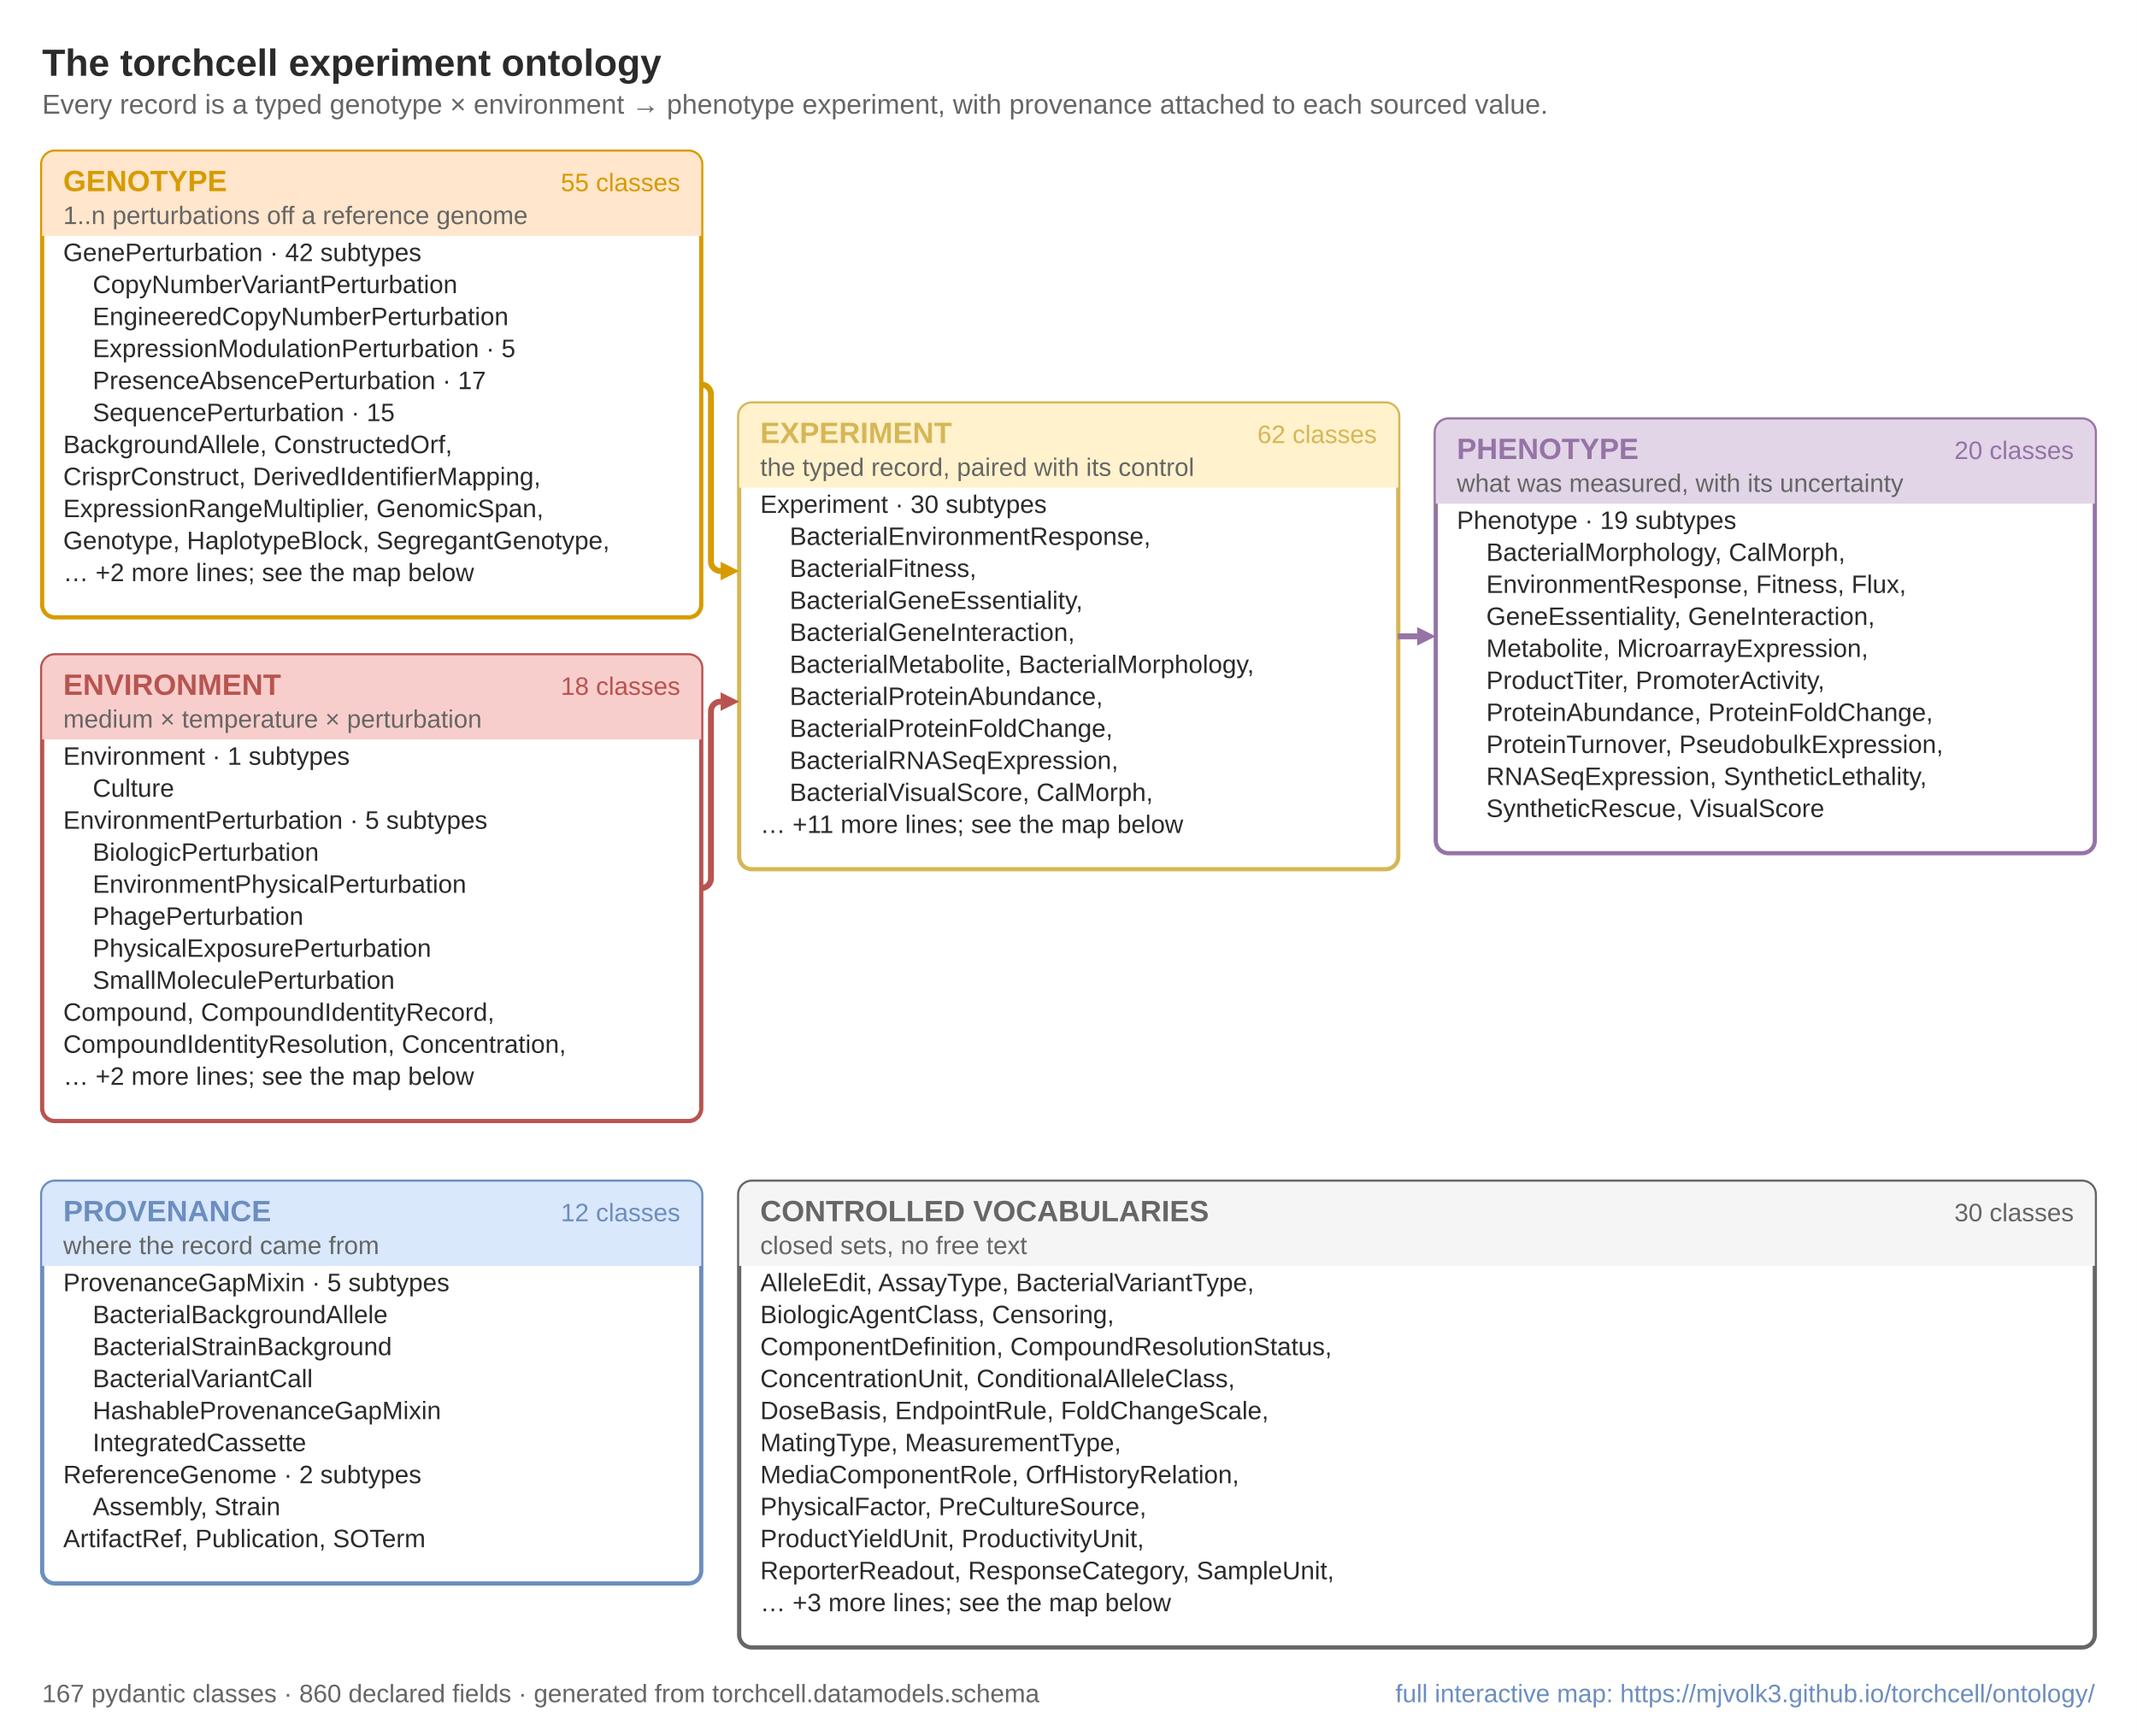
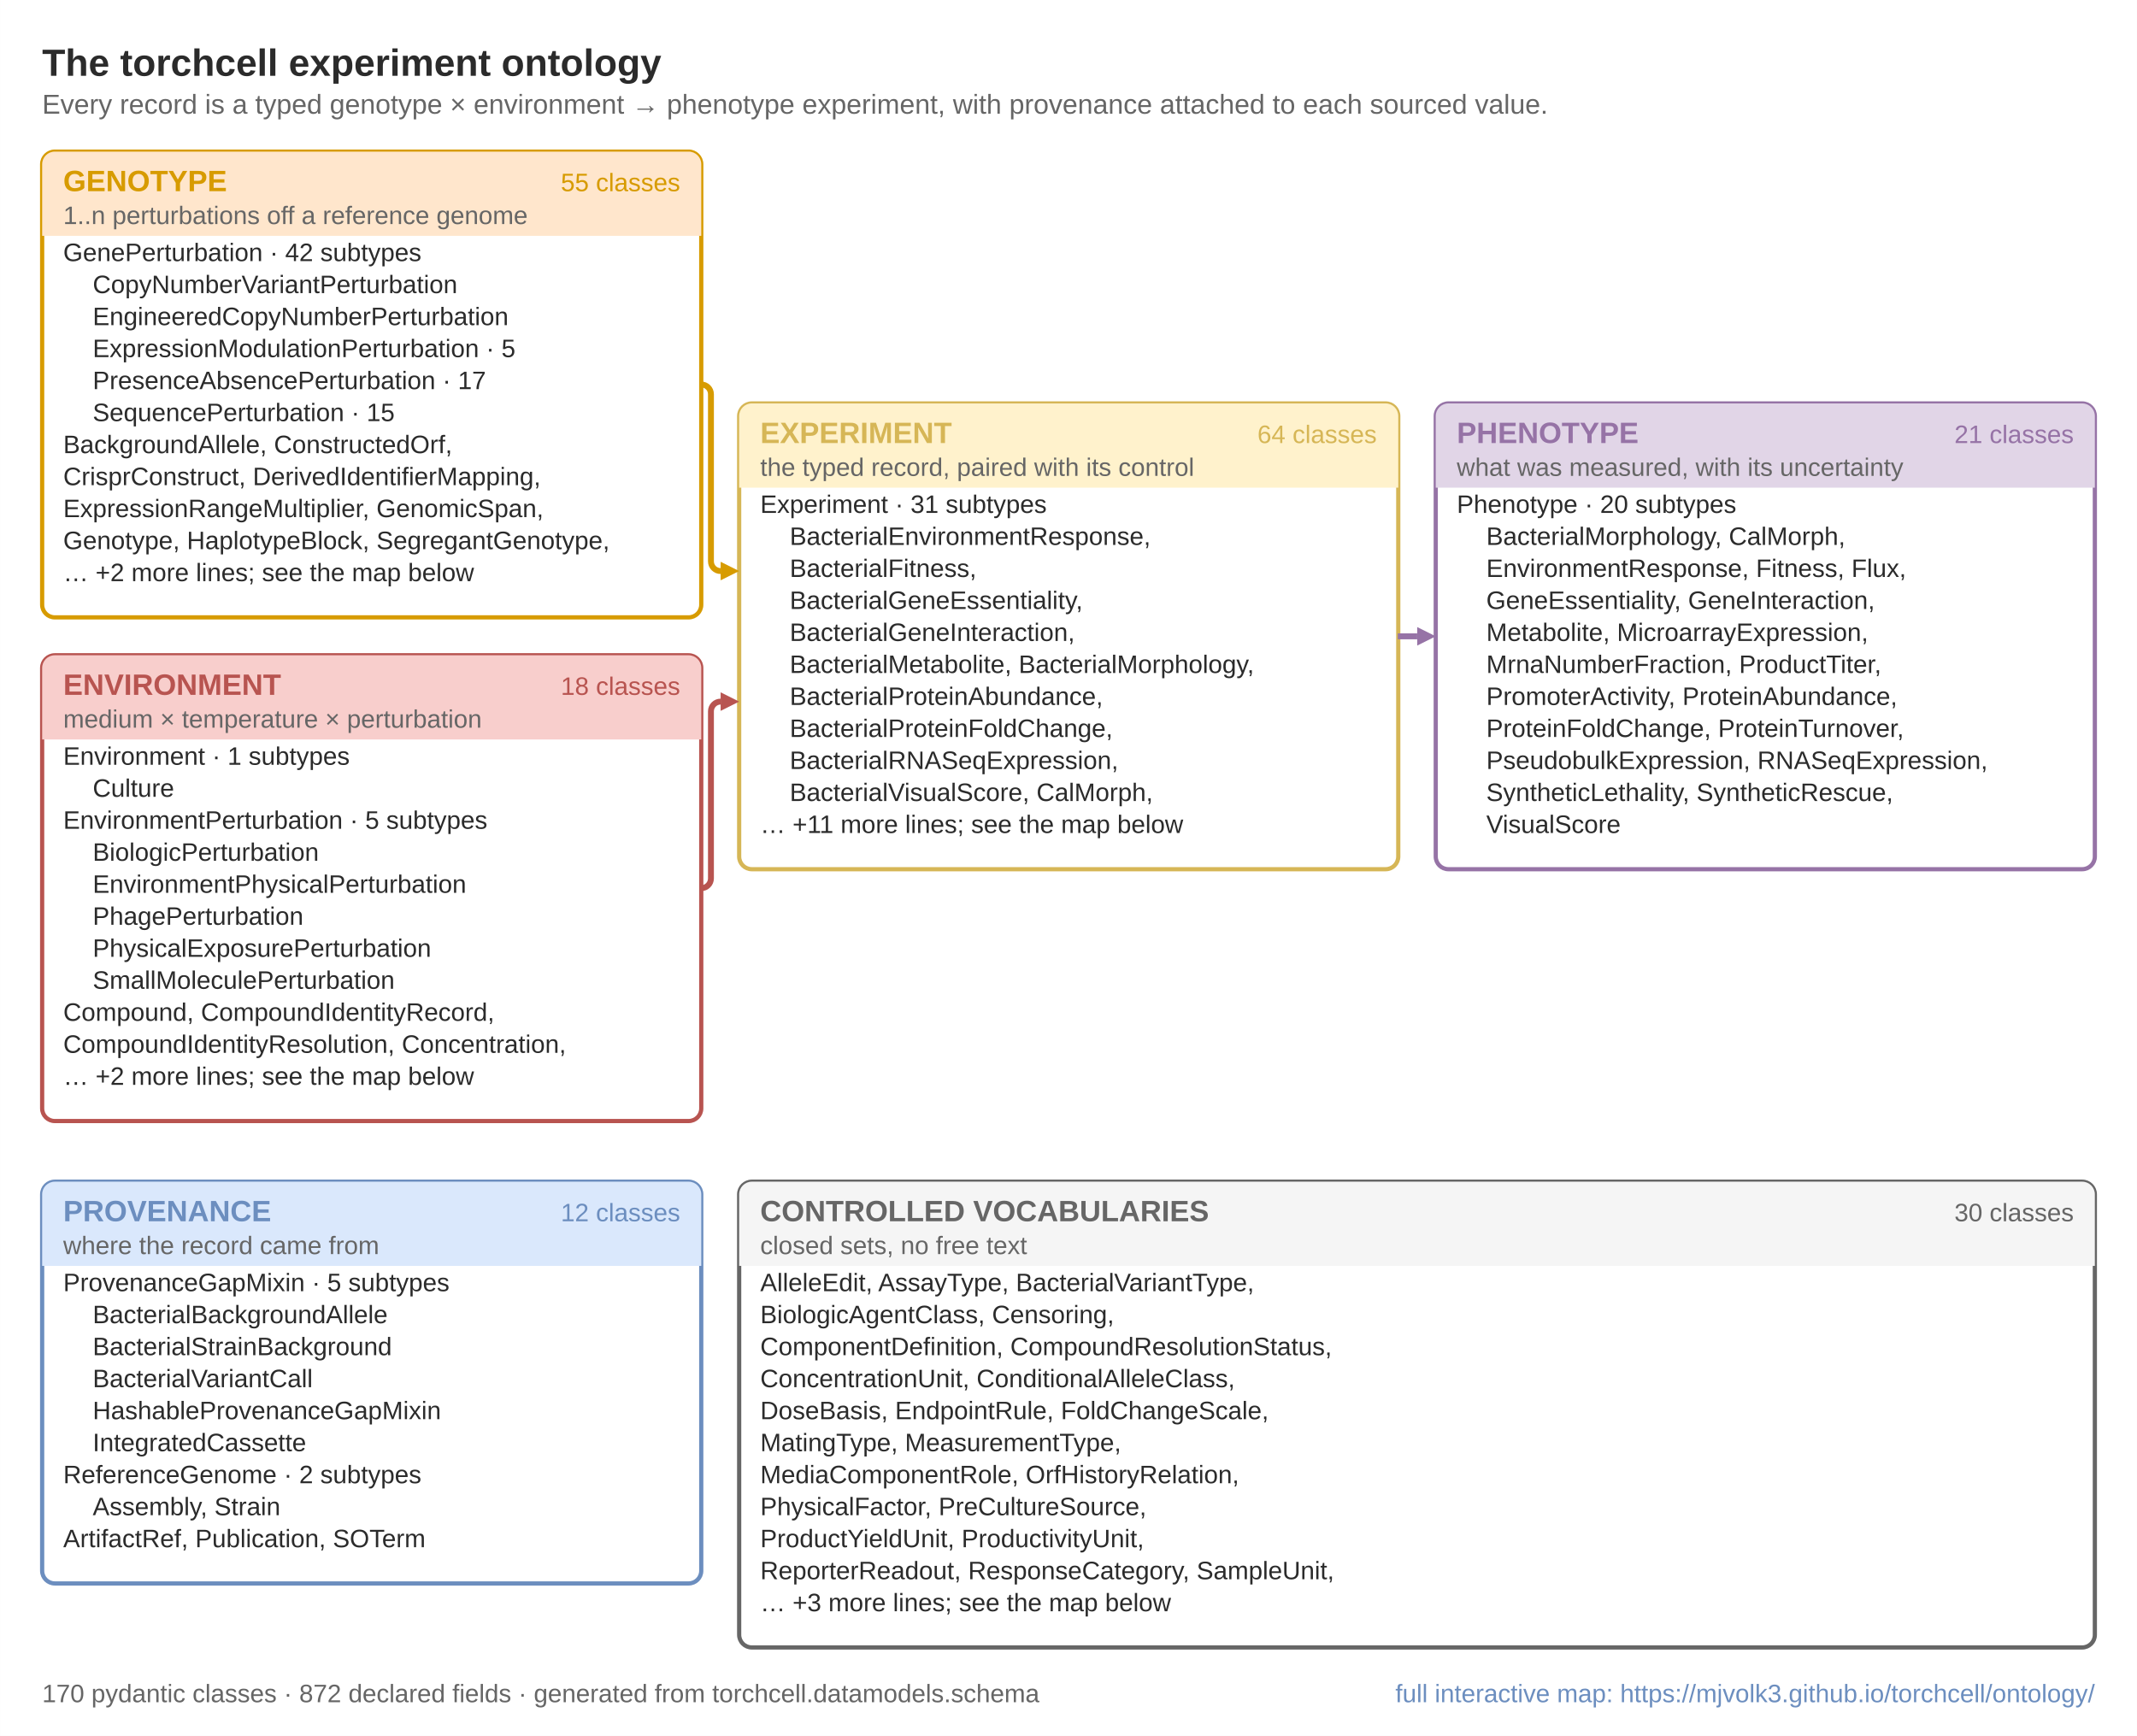
<svg xmlns="http://www.w3.org/2000/svg" width="179.00mm" height="145.41mm" viewBox="0 0 507.4 412.2" font-family="Arial, Helvetica, sans-serif">
  <style>text{font-family:Arial,Helvetica,sans-serif}</style>
  <rect width="100%" height="100%" fill="#FFFFFF" />
  <text x="10.0" y="18.0" font-size="9" font-weight="700" fill="#2B2B2B">The torchcell experiment ontology</text>
  <text x="10.0" y="27.0" font-size="6.5" fill="#666666">Every record is a typed genotype × environment → phenotype experiment, with provenance attached to each sourced value.</text>
  <rect x="10.0" y="36.0" width="156.5" height="110.6" rx="3" fill="#FFFFFF" stroke="#D79B00" stroke-width="1" />
  <path d="M10.0 39.0 a3 3 0 0 1 3 -3 h150.5 a3 3 0 0 1 3 3 v17.0 h-156.5 Z" fill="#FFE6CC" />
  <text x="15.0" y="45.4" font-size="7" font-weight="700" fill="#D79B00">GENOTYPE</text>
  <text x="161.5" y="45.4" font-size="6" text-anchor="end" fill="#D79B00">55 classes</text>
  <text x="15.0" y="53.2" font-size="6" fill="#666666">1..n perturbations off a reference genome</text>
  <text x="15.0" y="62.0" font-size="6" fill="#2B2B2B">GenePerturbation  ·  42 subtypes</text>
  <text x="22.0" y="69.6" font-size="6" fill="#2B2B2B">CopyNumberVariantPerturbation</text>
  <text x="22.0" y="77.2" font-size="6" fill="#2B2B2B">EngineeredCopyNumberPerturbation</text>
  <text x="22.0" y="84.8" font-size="6" fill="#2B2B2B">ExpressionModulationPerturbation  ·  5</text>
  <text x="22.0" y="92.4" font-size="6" fill="#2B2B2B">PresenceAbsencePerturbation  ·  17</text>
  <text x="22.0" y="100.0" font-size="6" fill="#2B2B2B">SequencePerturbation  ·  15</text>
  <text x="15.0" y="107.6" font-size="6" fill="#2B2B2B">BackgroundAllele, ConstructedOrf,</text>
  <text x="15.0" y="115.2" font-size="6" fill="#2B2B2B">CrisprConstruct, DerivedIdentifierMapping,</text>
  <text x="15.0" y="122.8" font-size="6" fill="#2B2B2B">ExpressionRangeMultiplier, GenomicSpan,</text>
  <text x="15.0" y="130.4" font-size="6" fill="#2B2B2B">Genotype, HaplotypeBlock, SegregantGenotype,</text>
  <text x="15.0" y="138.0" font-size="6" fill="#2B2B2B">…  +2 more lines; see the map below</text>
  <rect x="10.0" y="155.6" width="156.5" height="110.6" rx="3" fill="#FFFFFF" stroke="#B85450" stroke-width="1" />
  <path d="M10.0 158.6 a3 3 0 0 1 3 -3 h150.5 a3 3 0 0 1 3 3 v17.0 h-156.5 Z" fill="#F8CECC" />
  <text x="15.0" y="165.0" font-size="7" font-weight="700" fill="#B85450">ENVIRONMENT</text>
  <text x="161.5" y="165.0" font-size="6" text-anchor="end" fill="#B85450">18 classes</text>
  <text x="15.0" y="172.8" font-size="6" fill="#666666">medium × temperature × perturbation</text>
  <text x="15.0" y="181.6" font-size="6" fill="#2B2B2B">Environment  ·  1 subtypes</text>
  <text x="22.0" y="189.2" font-size="6" fill="#2B2B2B">Culture</text>
  <text x="15.0" y="196.8" font-size="6" fill="#2B2B2B">EnvironmentPerturbation  ·  5 subtypes</text>
  <text x="22.0" y="204.4" font-size="6" fill="#2B2B2B">BiologicPerturbation</text>
  <text x="22.0" y="212.0" font-size="6" fill="#2B2B2B">EnvironmentPhysicalPerturbation</text>
  <text x="22.0" y="219.6" font-size="6" fill="#2B2B2B">PhagePerturbation</text>
  <text x="22.0" y="227.2" font-size="6" fill="#2B2B2B">PhysicalExposurePerturbation</text>
  <text x="22.0" y="234.8" font-size="6" fill="#2B2B2B">SmallMoleculePerturbation</text>
  <text x="15.0" y="242.4" font-size="6" fill="#2B2B2B">Compound, CompoundIdentityRecord,</text>
  <text x="15.0" y="250.0" font-size="6" fill="#2B2B2B">CompoundIdentityResolution, Concentration,</text>
  <text x="15.0" y="257.6" font-size="6" fill="#2B2B2B">…  +2 more lines; see the map below</text>
  <rect x="175.5" y="95.8" width="156.5" height="110.6" rx="3" fill="#FFFFFF" stroke="#D6B656" stroke-width="1" />
  <path d="M175.5 98.8 a3 3 0 0 1 3 -3 h150.5 a3 3 0 0 1 3 3 v17.0 h-156.5 Z" fill="#FFF2CC" />
  <text x="180.5" y="105.2" font-size="7" font-weight="700" fill="#D6B656">EXPERIMENT</text>
-   <text x="326.9" y="105.2" font-size="6" text-anchor="end" fill="#D6B656">62 classes</text>
+   <text x="326.9" y="105.2" font-size="6" text-anchor="end" fill="#D6B656">64 classes</text>
  <text x="180.5" y="113.0" font-size="6" fill="#666666">the typed record, paired with its control</text>
-   <text x="180.5" y="121.8" font-size="6" fill="#2B2B2B">Experiment  ·  30 subtypes</text>
+   <text x="180.5" y="121.8" font-size="6" fill="#2B2B2B">Experiment  ·  31 subtypes</text>
  <text x="187.5" y="129.4" font-size="6" fill="#2B2B2B">BacterialEnvironmentResponse,</text>
  <text x="187.5" y="137.0" font-size="6" fill="#2B2B2B">BacterialFitness,</text>
  <text x="187.5" y="144.6" font-size="6" fill="#2B2B2B">BacterialGeneEssentiality,</text>
  <text x="187.5" y="152.2" font-size="6" fill="#2B2B2B">BacterialGeneInteraction,</text>
  <text x="187.5" y="159.8" font-size="6" fill="#2B2B2B">BacterialMetabolite, BacterialMorphology,</text>
  <text x="187.5" y="167.4" font-size="6" fill="#2B2B2B">BacterialProteinAbundance,</text>
  <text x="187.5" y="175.0" font-size="6" fill="#2B2B2B">BacterialProteinFoldChange,</text>
  <text x="187.5" y="182.6" font-size="6" fill="#2B2B2B">BacterialRNASeqExpression,</text>
  <text x="187.5" y="190.2" font-size="6" fill="#2B2B2B">BacterialVisualScore, CalMorph,</text>
  <text x="180.5" y="197.8" font-size="6" fill="#2B2B2B">…  +11 more lines; see the map below</text>
-   <rect x="340.9" y="99.6" width="156.5" height="103.0" rx="3" fill="#FFFFFF" stroke="#9673A6" stroke-width="1" />
-   <path d="M340.9 102.6 a3 3 0 0 1 3 -3 h150.5 a3 3 0 0 1 3 3 v17.0 h-156.5 Z" fill="#E1D5E7" />
-   <text x="345.9" y="109.0" font-size="7" font-weight="700" fill="#9673A6">PHENOTYPE</text>
-   <text x="492.4" y="109.0" font-size="6" text-anchor="end" fill="#9673A6">20 classes</text>
-   <text x="345.9" y="116.8" font-size="6" fill="#666666">what was measured, with its uncertainty</text>
-   <text x="345.9" y="125.6" font-size="6" fill="#2B2B2B">Phenotype  ·  19 subtypes</text>
-   <text x="352.9" y="133.2" font-size="6" fill="#2B2B2B">BacterialMorphology, CalMorph,</text>
-   <text x="352.9" y="140.8" font-size="6" fill="#2B2B2B">EnvironmentResponse, Fitness, Flux,</text>
-   <text x="352.9" y="148.4" font-size="6" fill="#2B2B2B">GeneEssentiality, GeneInteraction,</text>
-   <text x="352.9" y="156.0" font-size="6" fill="#2B2B2B">Metabolite, MicroarrayExpression,</text>
-   <text x="352.9" y="163.6" font-size="6" fill="#2B2B2B">ProductTiter, PromoterActivity,</text>
-   <text x="352.9" y="171.2" font-size="6" fill="#2B2B2B">ProteinAbundance, ProteinFoldChange,</text>
-   <text x="352.9" y="178.8" font-size="6" fill="#2B2B2B">ProteinTurnover, PseudobulkExpression,</text>
-   <text x="352.9" y="186.4" font-size="6" fill="#2B2B2B">RNASeqExpression, SyntheticLethality,</text>
-   <text x="352.9" y="194.0" font-size="6" fill="#2B2B2B">SyntheticRescue, VisualScore</text>
+   <rect x="340.9" y="95.8" width="156.5" height="110.6" rx="3" fill="#FFFFFF" stroke="#9673A6" stroke-width="1" />
+   <path d="M340.9 98.8 a3 3 0 0 1 3 -3 h150.5 a3 3 0 0 1 3 3 v17.0 h-156.5 Z" fill="#E1D5E7" />
+   <text x="345.9" y="105.2" font-size="7" font-weight="700" fill="#9673A6">PHENOTYPE</text>
+   <text x="492.4" y="105.2" font-size="6" text-anchor="end" fill="#9673A6">21 classes</text>
+   <text x="345.9" y="113.0" font-size="6" fill="#666666">what was measured, with its uncertainty</text>
+   <text x="345.9" y="121.8" font-size="6" fill="#2B2B2B">Phenotype  ·  20 subtypes</text>
+   <text x="352.9" y="129.4" font-size="6" fill="#2B2B2B">BacterialMorphology, CalMorph,</text>
+   <text x="352.9" y="137.0" font-size="6" fill="#2B2B2B">EnvironmentResponse, Fitness, Flux,</text>
+   <text x="352.9" y="144.6" font-size="6" fill="#2B2B2B">GeneEssentiality, GeneInteraction,</text>
+   <text x="352.9" y="152.2" font-size="6" fill="#2B2B2B">Metabolite, MicroarrayExpression,</text>
+   <text x="352.9" y="159.8" font-size="6" fill="#2B2B2B">MrnaNumberFraction, ProductTiter,</text>
+   <text x="352.9" y="167.4" font-size="6" fill="#2B2B2B">PromoterActivity, ProteinAbundance,</text>
+   <text x="352.9" y="175.0" font-size="6" fill="#2B2B2B">ProteinFoldChange, ProteinTurnover,</text>
+   <text x="352.9" y="182.6" font-size="6" fill="#2B2B2B">PseudobulkExpression, RNASeqExpression,</text>
+   <text x="352.9" y="190.2" font-size="6" fill="#2B2B2B">SyntheticLethality, SyntheticRescue,</text>
+   <text x="352.9" y="197.8" font-size="6" fill="#2B2B2B">VisualScore</text>
  <rect x="10.0" y="280.6" width="156.5" height="95.4" rx="3" fill="#FFFFFF" stroke="#6C8EBF" stroke-width="1" />
  <path d="M10.0 283.6 a3 3 0 0 1 3 -3 h150.5 a3 3 0 0 1 3 3 v17.0 h-156.5 Z" fill="#DAE8FC" />
  <text x="15.0" y="290.0" font-size="7" font-weight="700" fill="#6C8EBF">PROVENANCE</text>
  <text x="161.5" y="290.0" font-size="6" text-anchor="end" fill="#6C8EBF">12 classes</text>
  <text x="15.0" y="297.8" font-size="6" fill="#666666">where the record came from</text>
  <text x="15.0" y="306.6" font-size="6" fill="#2B2B2B">ProvenanceGapMixin  ·  5 subtypes</text>
  <text x="22.0" y="314.2" font-size="6" fill="#2B2B2B">BacterialBackgroundAllele</text>
  <text x="22.0" y="321.8" font-size="6" fill="#2B2B2B">BacterialStrainBackground</text>
  <text x="22.0" y="329.4" font-size="6" fill="#2B2B2B">BacterialVariantCall</text>
  <text x="22.0" y="337.0" font-size="6" fill="#2B2B2B">HashableProvenanceGapMixin</text>
  <text x="22.0" y="344.6" font-size="6" fill="#2B2B2B">IntegratedCassette</text>
  <text x="15.0" y="352.2" font-size="6" fill="#2B2B2B">ReferenceGenome  ·  2 subtypes</text>
  <text x="22.0" y="359.8" font-size="6" fill="#2B2B2B">Assembly, Strain</text>
  <text x="15.0" y="367.4" font-size="6" fill="#2B2B2B">ArtifactRef, Publication, SOTerm</text>
  <rect x="175.5" y="280.6" width="321.9" height="110.6" rx="3" fill="#FFFFFF" stroke="#666666" stroke-width="1" />
  <path d="M175.5 283.6 a3 3 0 0 1 3 -3 h315.9 a3 3 0 0 1 3 3 v17.0 h-321.9 Z" fill="#F5F5F5" />
  <text x="180.5" y="290.0" font-size="7" font-weight="700" fill="#666666">CONTROLLED VOCABULARIES</text>
  <text x="492.4" y="290.0" font-size="6" text-anchor="end" fill="#666666">30 classes</text>
  <text x="180.5" y="297.8" font-size="6" fill="#666666">closed sets, no free text</text>
  <text x="180.5" y="306.6" font-size="6" fill="#2B2B2B">AlleleEdit, AssayType, BacterialVariantType,</text>
  <text x="180.5" y="314.2" font-size="6" fill="#2B2B2B">BiologicAgentClass, Censoring,</text>
  <text x="180.5" y="321.8" font-size="6" fill="#2B2B2B">ComponentDefinition, CompoundResolutionStatus,</text>
  <text x="180.5" y="329.4" font-size="6" fill="#2B2B2B">ConcentrationUnit, ConditionalAlleleClass,</text>
  <text x="180.5" y="337.0" font-size="6" fill="#2B2B2B">DoseBasis, EndpointRule, FoldChangeScale,</text>
  <text x="180.5" y="344.6" font-size="6" fill="#2B2B2B">MatingType, MeasurementType,</text>
  <text x="180.5" y="352.2" font-size="6" fill="#2B2B2B">MediaComponentRole, OrfHistoryRelation,</text>
  <text x="180.5" y="359.8" font-size="6" fill="#2B2B2B">PhysicalFactor, PreCultureSource,</text>
  <text x="180.5" y="367.4" font-size="6" fill="#2B2B2B">ProductYieldUnit, ProductivityUnit,</text>
  <text x="180.5" y="375.0" font-size="6" fill="#2B2B2B">ReporterReadout, ResponseCategory, SampleUnit,</text>
  <text x="180.5" y="382.6" font-size="6" fill="#2B2B2B">…  +3 more lines; see the map below</text>
  <path d="M166.5 91.3 H166.5 A2.3 2.3 0 0 1 168.8 93.6 V133.3 A2.3 2.3 0 0 0 171.1 135.6 H171.1" fill="none" stroke="#D79B00" stroke-width="1.4" stroke-linecap="butt" stroke-linejoin="round" />
  <path d="M175.5 135.6 l-4.4 -2.2 v4.4 Z" fill="#D79B00" />
  <path d="M166.5 210.9 H166.5 A2.3 2.3 0 0 0 168.8 208.6 V168.9 A2.3 2.3 0 0 1 171.1 166.6 H171.1" fill="none" stroke="#B85450" stroke-width="1.4" stroke-linecap="butt" stroke-linejoin="round" />
  <path d="M175.5 166.6 l-4.4 -2.2 v4.4 Z" fill="#B85450" />
  <path d="M331.9 151.1 H336.5" fill="none" stroke="#9673A6" stroke-width="1.4" stroke-linecap="butt" stroke-linejoin="round" />
  <path d="M340.9 151.1 l-4.4 -2.2 v4.4 Z" fill="#9673A6" />
-   <text x="10.0" y="404.2" font-size="6" fill="#666666">167 pydantic classes · 860 declared fields · generated from torchcell.datamodels.schema</text>
+   <text x="10.0" y="404.2" font-size="6" fill="#666666">170 pydantic classes · 872 declared fields · generated from torchcell.datamodels.schema</text>
  <text x="497.4" y="404.2" font-size="6" text-anchor="end" fill="#6C8EBF">full interactive map: https://mjvolk3.github.io/torchcell/ontology/</text>
</svg>
